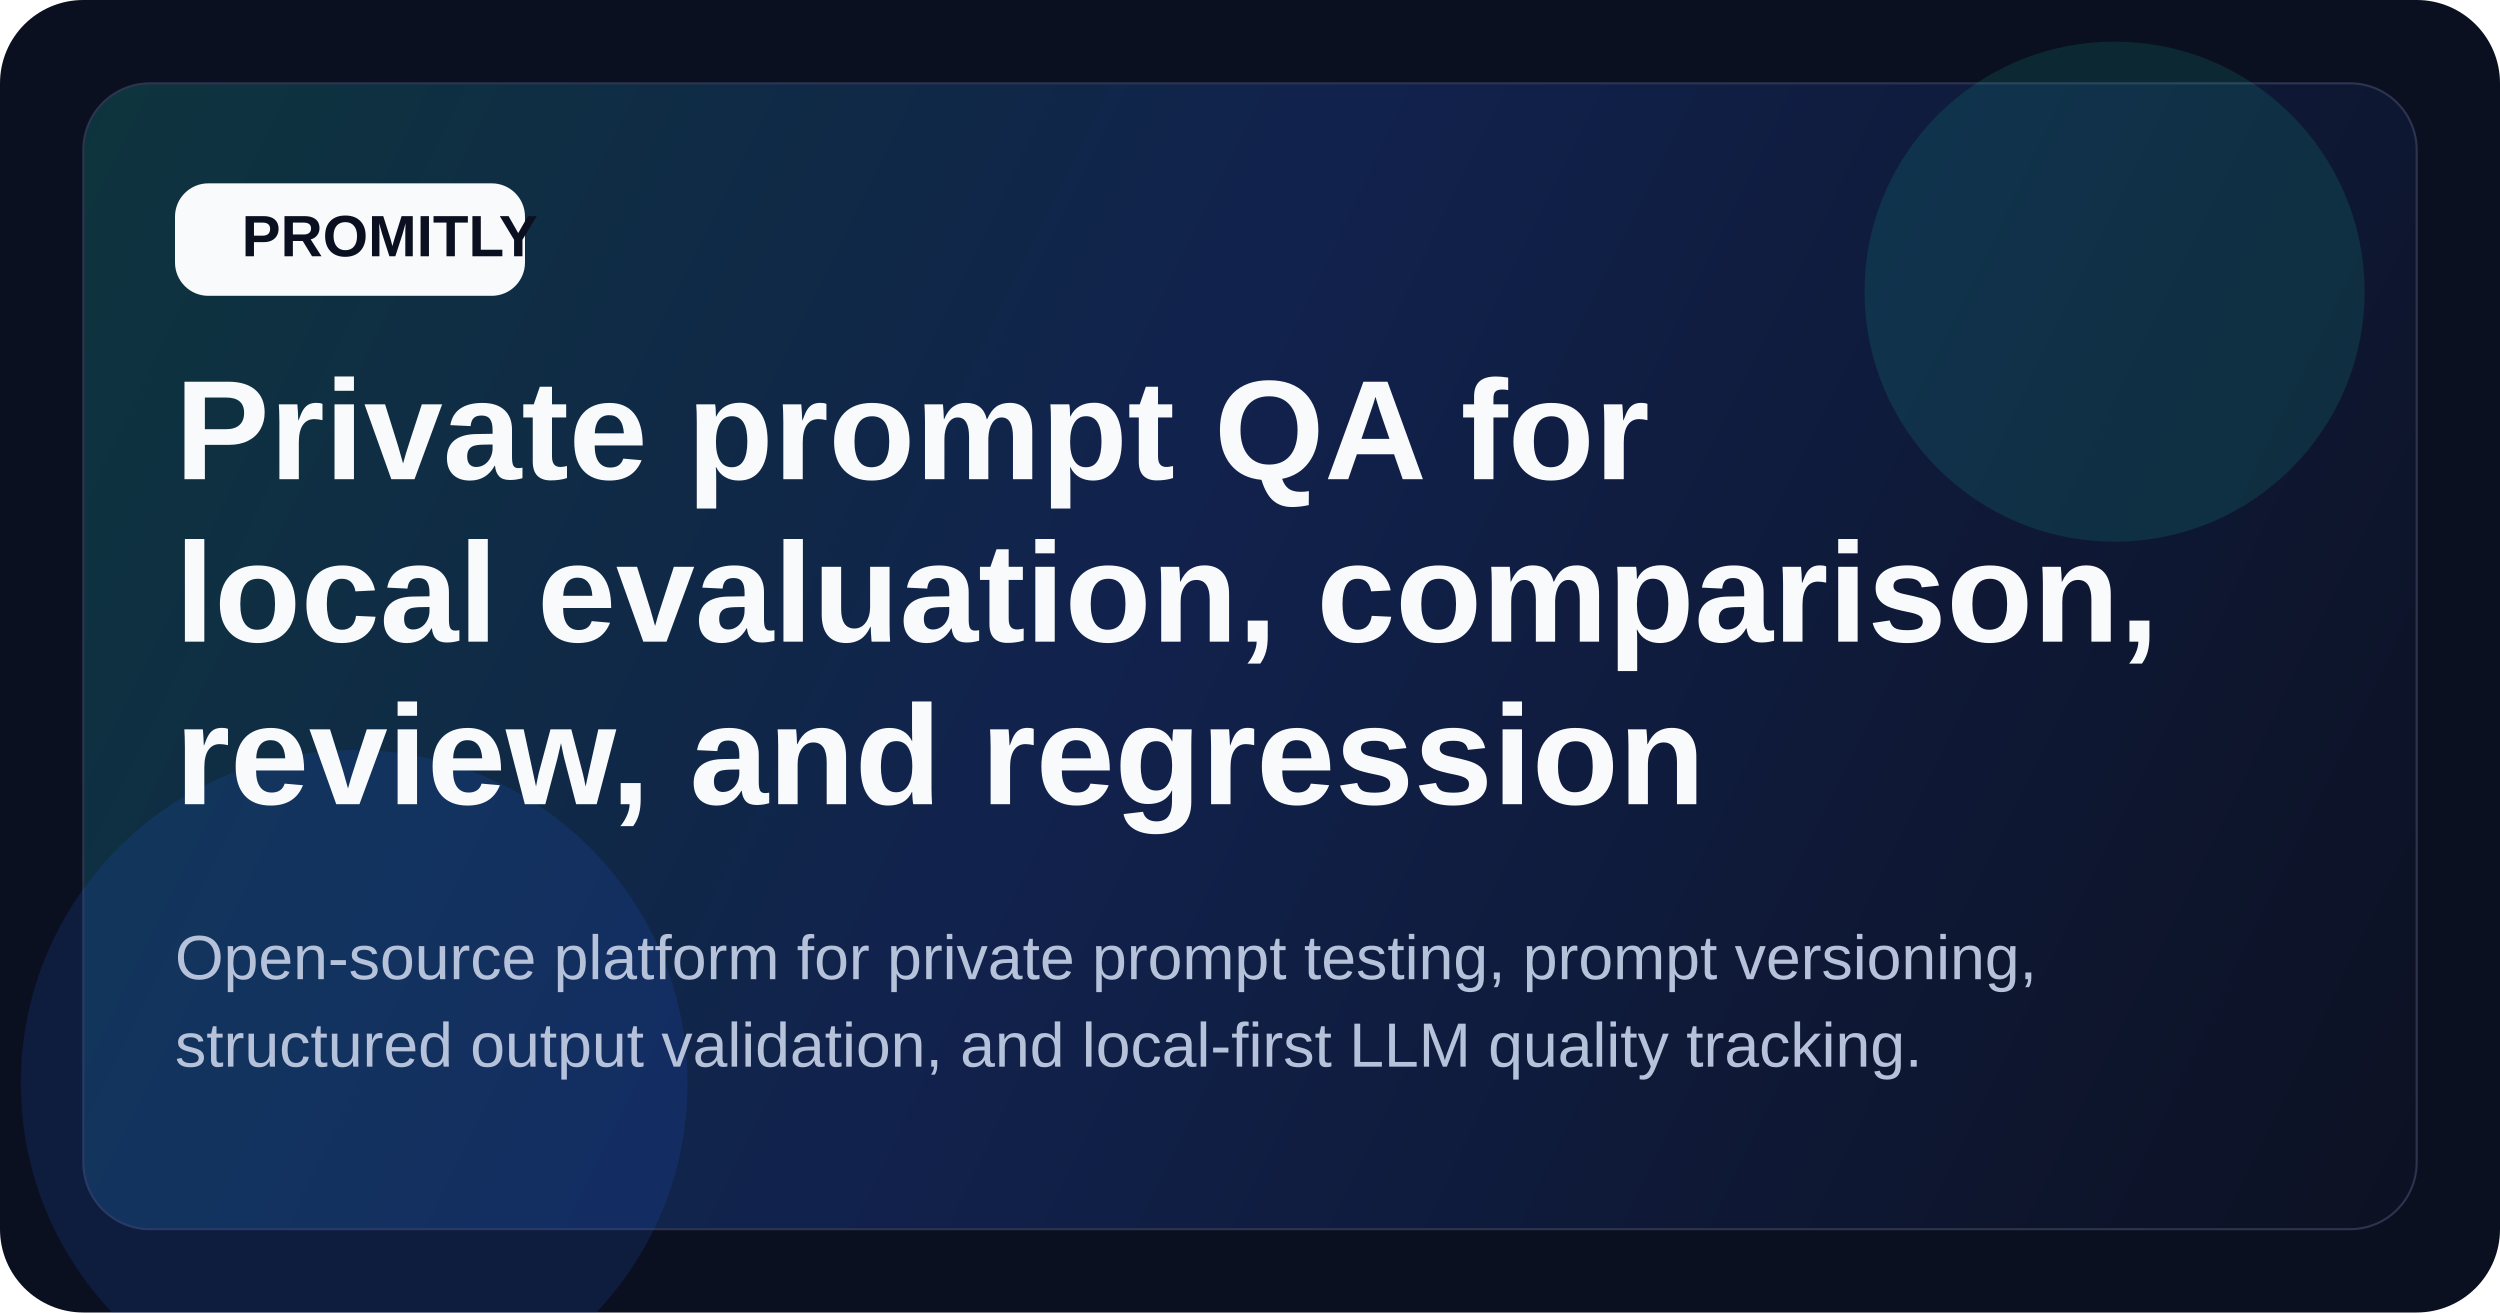
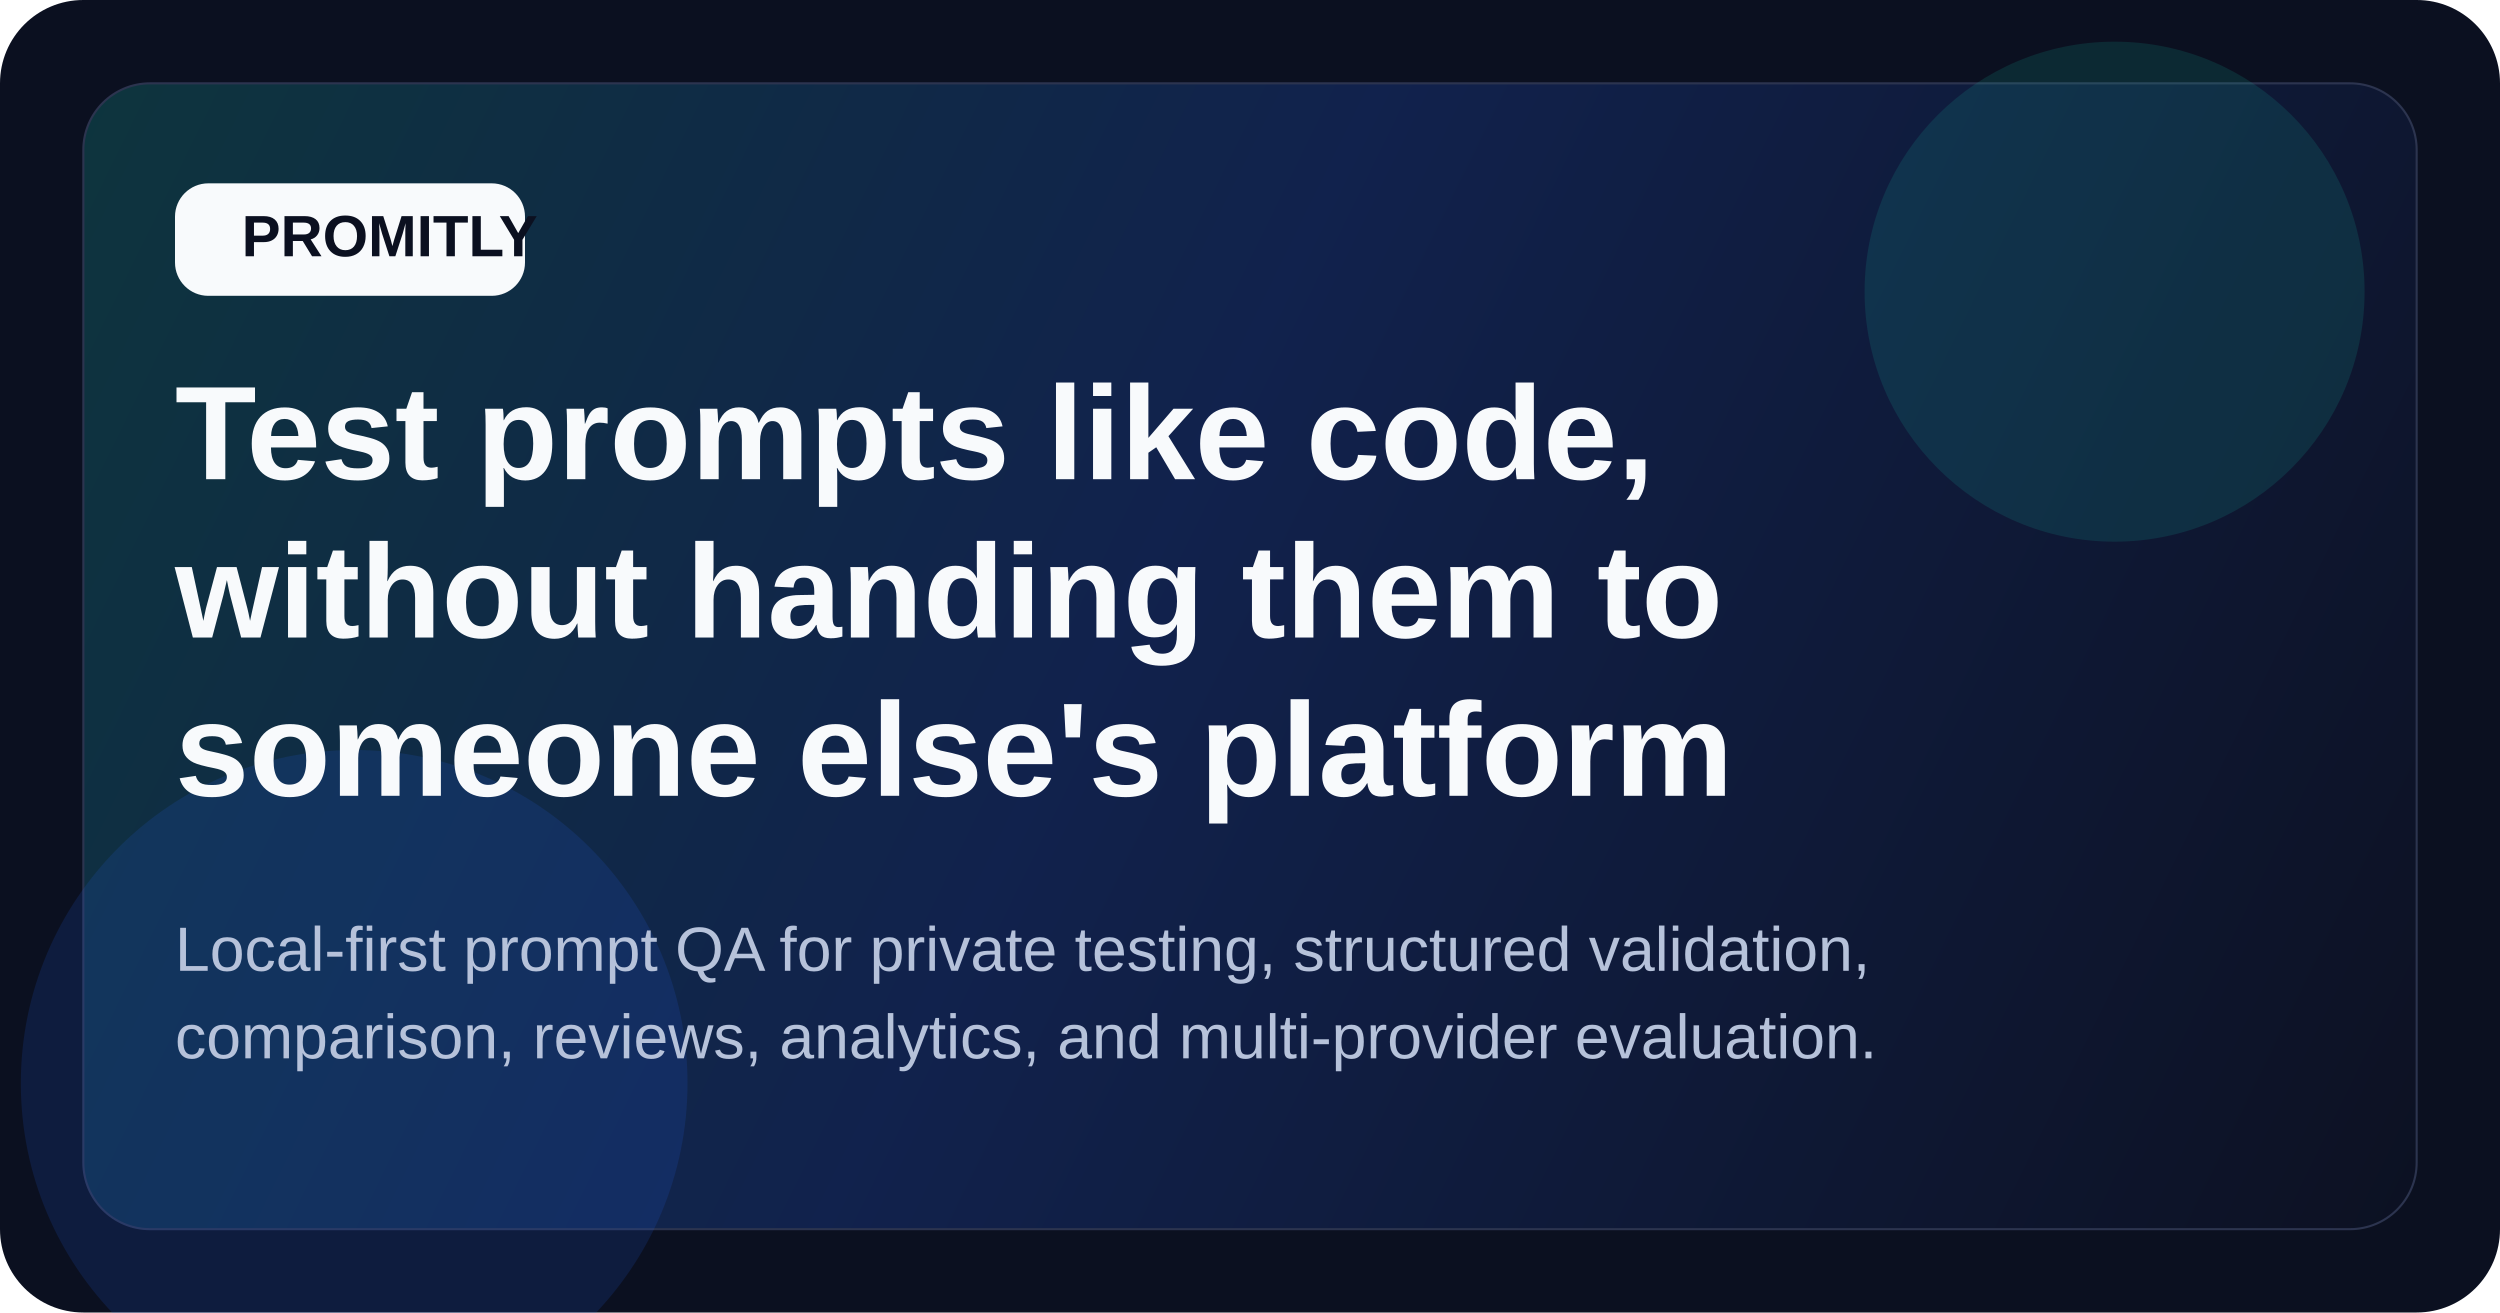
<svg xmlns="http://www.w3.org/2000/svg" width="1200" height="630" viewBox="0 0 1200 630" fill="none">
  <rect width="1200" height="630" rx="40" fill="#0B1020" />
  <rect x="40" y="40" width="1120" height="550" rx="32" fill="url(#paint0_linear)" fill-opacity="0.22" stroke="#2C344F" />
  <circle cx="1015" cy="140" r="120" fill="#14B8A6" fill-opacity="0.15" />
  <circle cx="170" cy="520" r="160" fill="#2563EB" fill-opacity="0.15" />
  <rect x="84" y="88" width="168" height="54" rx="16" fill="#F8FAFC" />
  <text x="116" y="123" fill="#0B1020" font-family="Arial, sans-serif" font-size="28" font-weight="700">PROMITLY</text>
-   <text x="84" y="230" fill="#F8FAFC" font-family="Arial, sans-serif" font-size="68" font-weight="800">
-     Private prompt QA for
+   <text x="84" y="230" fill="#F8FAFC" font-family="Arial, sans-serif" font-size="64" font-weight="800">
+     Test prompts like code,
  </text>
-   <text x="84" y="308" fill="#F8FAFC" font-family="Arial, sans-serif" font-size="68" font-weight="800">
-     local evaluation, comparison,
+   <text x="84" y="306" fill="#F8FAFC" font-family="Arial, sans-serif" font-size="64" font-weight="800">
+     without handing them to
  </text>
-   <text x="84" y="386" fill="#F8FAFC" font-family="Arial, sans-serif" font-size="68" font-weight="800">
-     review, and regression
+   <text x="84" y="382" fill="#F8FAFC" font-family="Arial, sans-serif" font-size="64" font-weight="800">
+     someone else's platform
  </text>
-   <text x="84" y="470" fill="#B6C2DA" font-family="Arial, sans-serif" font-size="30" font-weight="500">
-     Open-source platform for private prompt testing, prompt versioning,
+   <text x="84" y="466" fill="#B6C2DA" font-family="Arial, sans-serif" font-size="30" font-weight="500">
+     Local-first prompt QA for private testing, structured validation,
  </text>
-   <text x="84" y="512" fill="#B6C2DA" font-family="Arial, sans-serif" font-size="30" font-weight="500">
-     structured output validation, and local-first LLM quality tracking.
+   <text x="84" y="508" fill="#B6C2DA" font-family="Arial, sans-serif" font-size="30" font-weight="500">
+     comparison, reviews, analytics, and multi-provider evaluation.
  </text>
  <defs>
    <linearGradient id="paint0_linear" x1="40" y1="40" x2="1160" y2="590" gradientUnits="userSpaceOnUse">
      <stop stop-color="#14B8A6" />
      <stop offset="0.45" stop-color="#2563EB" />
      <stop offset="1" stop-color="#0F172A" />
    </linearGradient>
  </defs>
</svg>
